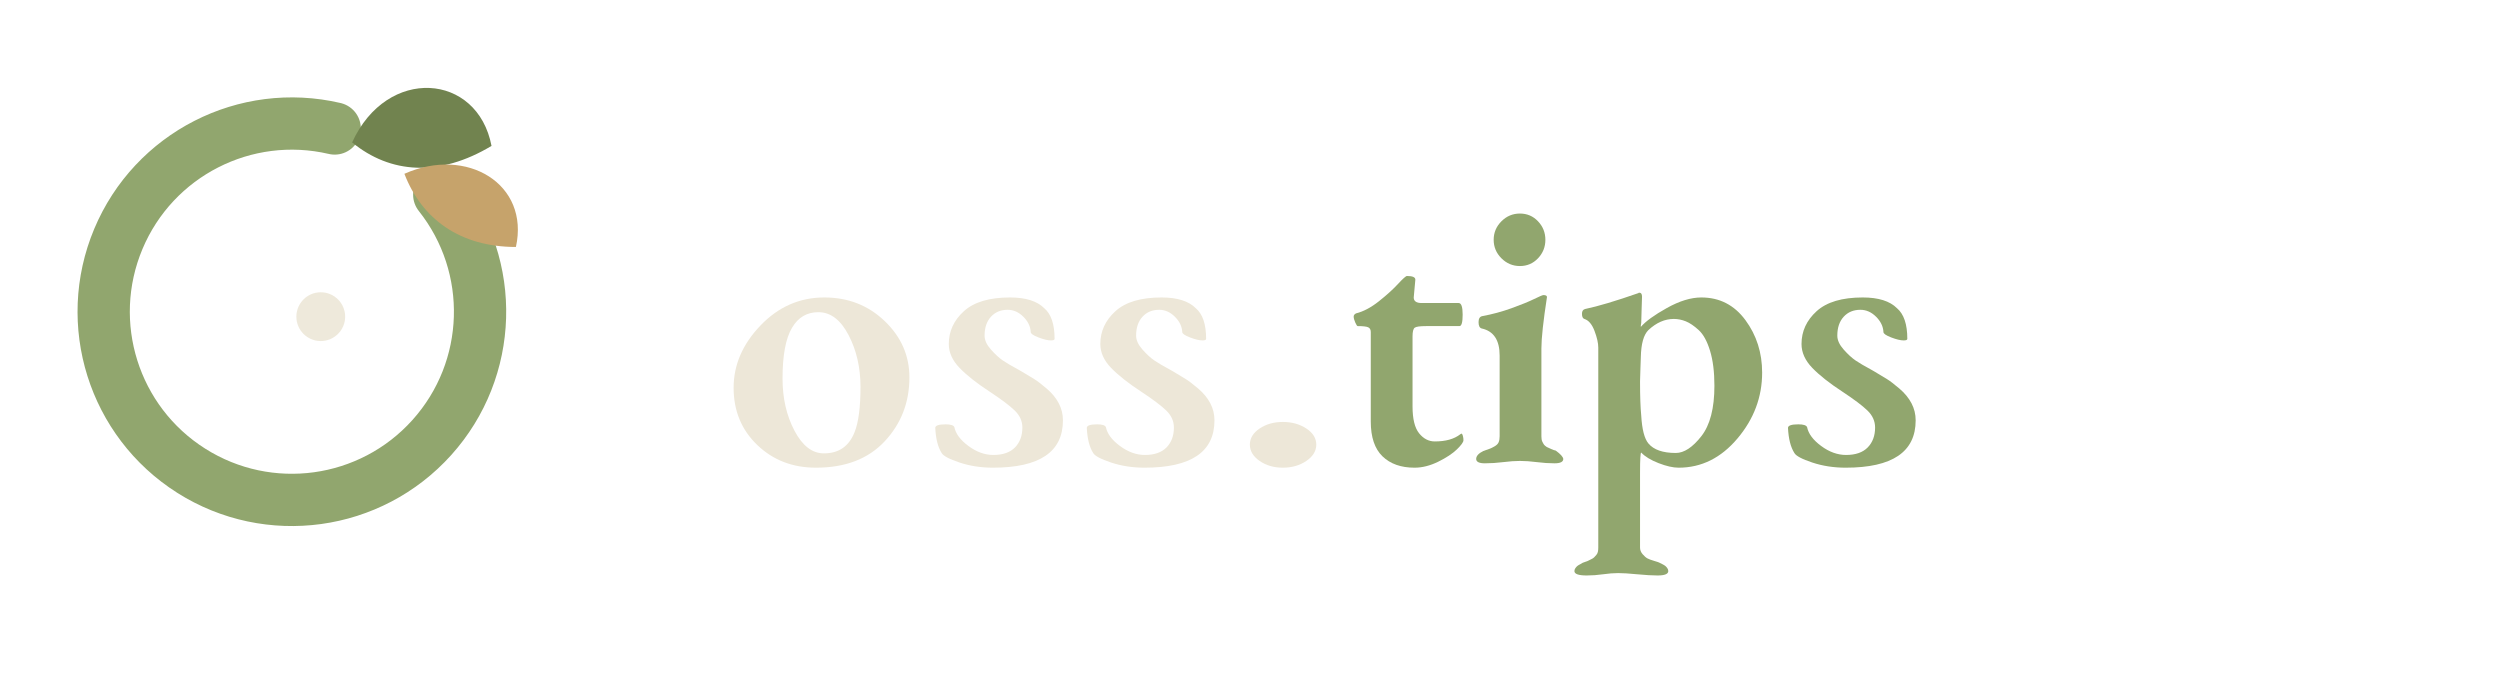
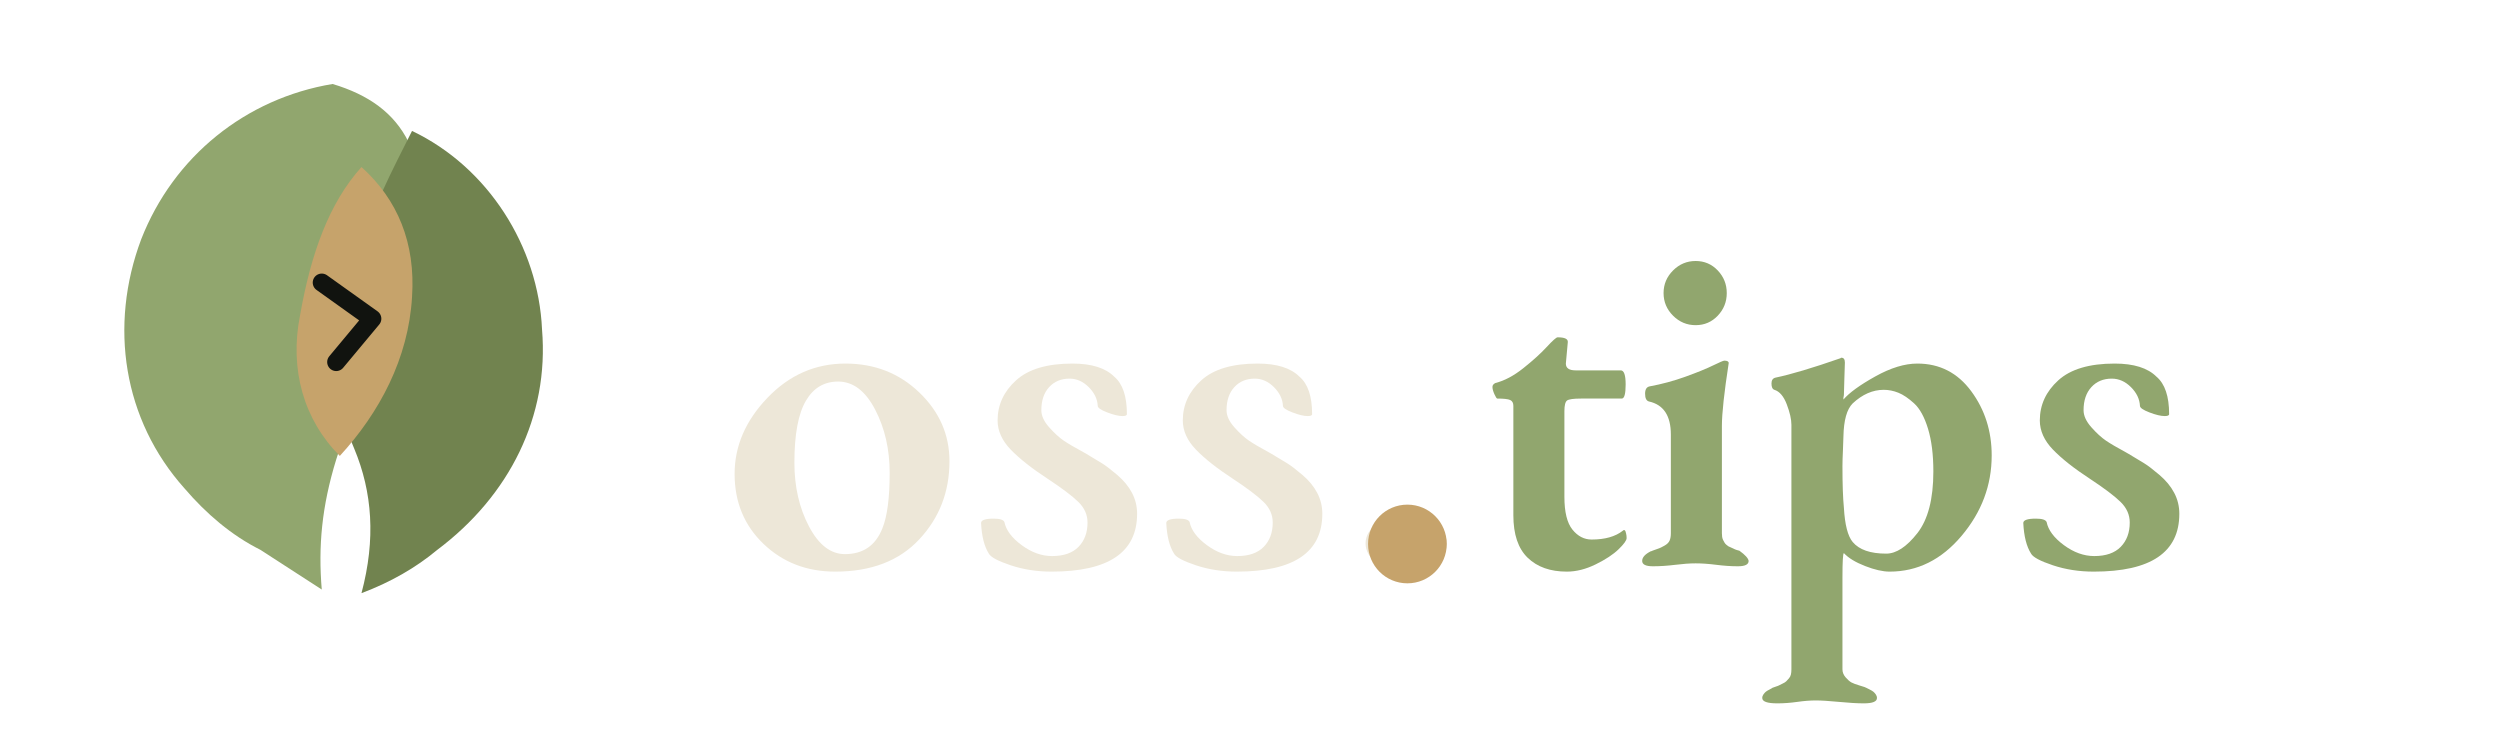
- <svg xmlns="http://www.w3.org/2000/svg" viewBox="0 0 660 180" role="img" aria-labelledby="title desc">
-   <g transform="translate(12 10) scale(.92)">
-     <path d="M113 45 A54 54 0 1 1 83 26" fill="none" stroke="#91A66E" stroke-width="15" stroke-linecap="round" />
-     <path d="M88 30 C98 8 124 10 128 31 C113 40 99 39 88 30 Z" fill="#71834F" />
-     <path d="M103 39 C121 31 139 42 135 60 C119 60 108 52 103 39 Z" fill="#C6A36B" />
-     <circle cx="79" cy="80" r="7" fill="#EDE7D8" opacity="0.92" />
+ <svg xmlns="http://www.w3.org/2000/svg" viewBox="0 0 540 160" role="img" aria-labelledby="title desc">
+   <g transform="translate(11 8) scale(.78)">
+     <path d="M78 13C54 17 34 33 25 56c-9 24-5 50 12 69 6 7 13 13 21 17l17 11c-1-12 0-23 4-36 5-16 13-30 19-44 7-17 9-32 1-44-4-8-11-13-21-16Z" fill="#91A66E" />
+     <path d="M100 26c21 10 35 32 36 55 2 24-9 46-29 61-6 5-13 9-21 12 4-15 3-28-2-40-7-16-7-31-1-48 5-17 12-30 17-40Z" fill="#71834F" />
+     <path d="M86 36c10 9 15 21 14 36-1 17-9 32-20 44-10-10-14-24-11-39 3-17 8-31 17-41Z" fill="#C6A36B" />
+     <path d="m75 68 14 10-10 12" fill="none" stroke="#11130F" stroke-linecap="round" stroke-linejoin="round" stroke-width="5" />
  </g>
-   <path d="M248 377Q205 377 182 338Q158 298 158 210Q158 136 188.0 79.0Q218 22 262 22Q318 22 339 75Q354 112 354 189Q354 262 324.0 319.5Q294 377 248 377ZM263 414Q353 414 415.0 354.5Q477 295 477 213Q477 119 415.0 52.5Q353 -14 242 -14Q154 -14 94.5 43.0Q35 100 35 187Q35 273 102.5 343.5Q170 414 263 414Z" transform="translate(190.000,122.000) scale(0.105,-0.105)" fill="#EDE7D8" />
-   <path d="M212 383Q186 383 170.0 365.5Q154 348 154 318Q154 301 170.0 283.0Q186 265 200.0 255.5Q214 246 240 232Q245 229 247 228Q267 216 278.5 209.0Q290 202 310.0 185.0Q330 168 340.5 148.0Q351 128 351 105Q351 -14 175 -14Q130 -14 91.0 -1.0Q52 12 46 23Q32 45 30 86Q30 95 56 95Q75 95 78 88Q83 63 113.5 40.5Q144 18 176 18Q212 18 230.5 37.0Q249 56 249 87Q249 111 230.0 129.5Q211 148 167 177Q118 209 91.0 237.0Q64 265 64 297Q64 345 102.0 379.5Q140 414 218 414Q277 414 304 387Q330 365 330 310Q330 306 321 306Q309 306 289.5 313.5Q270 321 270 327Q269 348 251.5 365.5Q234 383 212 383Z" transform="translate(243.760,122.000) scale(0.105,-0.105)" fill="#EDE7D8" />
-   <path d="M212 383Q186 383 170.0 365.5Q154 348 154 318Q154 301 170.0 283.0Q186 265 200.0 255.5Q214 246 240 232Q245 229 247 228Q267 216 278.5 209.0Q290 202 310.0 185.0Q330 168 340.5 148.0Q351 128 351 105Q351 -14 175 -14Q130 -14 91.0 -1.0Q52 12 46 23Q32 45 30 86Q30 95 56 95Q75 95 78 88Q83 63 113.5 40.5Q144 18 176 18Q212 18 230.5 37.0Q249 56 249 87Q249 111 230.0 129.5Q211 148 167 177Q118 209 91.0 237.0Q64 265 64 297Q64 345 102.0 379.5Q140 414 218 414Q277 414 304 387Q330 365 330 310Q330 306 321 306Q309 306 289.5 313.5Q270 321 270 327Q269 348 251.5 365.5Q234 383 212 383Z" transform="translate(283.765,122.000) scale(0.105,-0.105)" fill="#EDE7D8" />
-   <path d="M83.5 84.5Q108 101 142.0 101.0Q176 101 201.0 84.5Q226 68 226.0 44.0Q226 20 201.0 3.0Q176 -14 142.0 -14.0Q108 -14 83.5 3.0Q59 20 59.0 44.0Q59 68 83.5 84.5Z" transform="translate(323.770,122.000) scale(0.105,-0.105)" fill="#EDE7D8" />
-   <path d="M188 -14Q137 -14 107.5 14.5Q78 43 78 102V327Q78 336 71.5 339.0Q65 342 45 342Q43 342 39.0 351.0Q35 360 35 366Q35 371 41 374Q69 381 98.5 404.5Q128 428 146.5 448.0Q165 468 169 468Q191 468 190 458L186 414Q186 400 206 400H299Q309 400 309.0 371.0Q309 342 301 342H217Q194 342 188.5 338.0Q183 334 183 316V140Q183 93 199.5 72.5Q216 52 239 52Q280 52 303 70Q308 75 310 64Q311 60 311 55Q311 48 294.5 32.0Q278 16 247.5 1.0Q217 -14 188 -14Z" transform="translate(353.695,122.000) scale(0.105,-0.105)" fill="#91A66E" />
-   <path d="M193 420Q202 420 202 415Q188 324 188 286V65Q188 61 188.5 57.5Q189 54 190.5 51.0Q192 48 193.5 45.5Q195 43 197.5 41.0Q200 39 201.5 38.0Q203 37 207.0 35.5Q211 34 212.5 33.0Q214 32 218.5 30.5Q223 29 224 29Q242 16 243 8Q243 -3 221 -3Q200 -3 176.5 0.0Q153 3 134 3Q116 3 92.0 0.0Q68 -3 46.0 -3.0Q24 -3 24.0 8.0Q24 19 42 28Q44 28 45 29Q56 33 59.0 34.0Q62 35 70.0 39.5Q78 44 80.5 50.0Q83 56 83 65V268Q83 326 38 336Q30 338 30 352Q30 365 39 367Q77 374 113.0 387.0Q149 400 169.5 410.0Q190 420 193 420ZM87.5 512.5Q68 532 68.0 559.0Q68 586 87.5 605.5Q107 625 134.0 625.0Q161 625 179.5 605.5Q198 586 198.0 559.0Q198 532 179.5 512.5Q161 493 134.0 493.0Q107 493 87.5 512.5Z" transform="translate(387.190,122.000) scale(0.105,-0.105)" fill="#91A66E" />
-   <path d="M69 -215V288Q69 305 59.5 330.0Q50 355 34 360Q28 362 28 373Q28 383 36 385Q84 395 170 425L171 426H172Q179 426 179 416Q179 410 178.0 385.0Q177 360 177 350Q177 348 176 344V340Q194 361 241.5 387.5Q289 414 328 414Q397 414 439.0 357.0Q481 300 481 225Q481 133 419.0 59.5Q357 -14 271 -14Q250 -14 220.5 -2.5Q191 9 177 24Q174 24 174 -27V-215Q174 -224 180.5 -231.5Q187 -239 192.5 -242.0Q198 -245 210.0 -248.5Q222 -252 223 -253Q225 -254 230.0 -256.5Q235 -259 237.5 -261.0Q240 -263 242.5 -266.5Q245 -270 245 -274Q245 -285 218 -285Q198 -285 167.0 -282.0Q136 -279 119.0 -279.0Q102 -279 81.0 -282.0Q60 -285 40 -285Q9 -285 9 -274Q9 -270 11.5 -266.5Q14 -263 16.5 -261.0Q19 -259 24.0 -256.5Q29 -254 30 -253Q32 -252 37.0 -250.5Q42 -249 44.5 -247.5Q47 -246 51.5 -244.0Q56 -242 58.5 -239.5Q61 -237 64.0 -233.5Q67 -230 68.0 -225.5Q69 -221 69 -215ZM264 23Q295 23 328.0 65.0Q361 107 361 192Q361 244 350.0 280.0Q339 316 321.5 332.0Q304 348 289.0 354.0Q274 360 259 360Q225 360 195 332Q177 314 176 264Q176 257 175.0 236.0Q174 215 174 203Q174 147 177 117Q180 65 195 47Q215 23 264 23Z" transform="translate(414.700,122.000) scale(0.105,-0.105)" fill="#91A66E" />
-   <path d="M212 383Q186 383 170.0 365.5Q154 348 154 318Q154 301 170.0 283.0Q186 265 200.0 255.5Q214 246 240 232Q245 229 247 228Q267 216 278.5 209.0Q290 202 310.0 185.0Q330 168 340.5 148.0Q351 128 351 105Q351 -14 175 -14Q130 -14 91.0 -1.0Q52 12 46 23Q32 45 30 86Q30 95 56 95Q75 95 78 88Q83 63 113.5 40.5Q144 18 176 18Q212 18 230.5 37.0Q249 56 249 87Q249 111 230.0 129.5Q211 148 167 177Q118 209 91.0 237.0Q64 265 64 297Q64 345 102.0 379.5Q140 414 218 414Q277 414 304 387Q330 365 330 310Q330 306 321 306Q309 306 289.5 313.5Q270 321 270 327Q269 348 251.5 365.5Q234 383 212 383Z" transform="translate(468.880,122.000) scale(0.105,-0.105)" fill="#91A66E" />
+   <g transform="translate(-35 0)">
+     <path d="M248 377Q205 377 182 338Q158 298 158 210Q158 136 188.0 79.0Q218 22 262 22Q318 22 339 75Q354 112 354 189Q354 262 324.0 319.5Q294 377 248 377ZM263 414Q353 414 415.0 354.5Q477 295 477 213Q477 119 415.0 52.5Q353 -14 242 -14Q154 -14 94.5 43.0Q35 100 35 187Q35 273 102.5 343.5Q170 414 263 414Z" transform="translate(190.000,122.000) scale(0.105,-0.105)" fill="#EDE7D8" />
+     <path d="M212 383Q186 383 170.0 365.5Q154 348 154 318Q154 301 170.0 283.0Q186 265 200.0 255.5Q214 246 240 232Q245 229 247 228Q267 216 278.5 209.0Q290 202 310.0 185.0Q330 168 340.5 148.0Q351 128 351 105Q351 -14 175 -14Q130 -14 91.0 -1.0Q52 12 46 23Q32 45 30 86Q30 95 56 95Q75 95 78 88Q83 63 113.5 40.5Q144 18 176 18Q212 18 230.5 37.0Q249 56 249 87Q249 111 230.0 129.5Q211 148 167 177Q118 209 91.0 237.0Q64 265 64 297Q64 345 102.0 379.5Q140 414 218 414Q277 414 304 387Q330 365 330 310Q330 306 321 306Q309 306 289.5 313.5Q270 321 270 327Q269 348 251.5 365.5Q234 383 212 383Z" transform="translate(243.760,122.000) scale(0.105,-0.105)" fill="#EDE7D8" />
+     <path d="M212 383Q186 383 170.0 365.5Q154 348 154 318Q154 301 170.0 283.0Q186 265 200.0 255.5Q214 246 240 232Q245 229 247 228Q267 216 278.5 209.0Q290 202 310.0 185.0Q330 168 340.5 148.0Q351 128 351 105Q351 -14 175 -14Q130 -14 91.0 -1.0Q52 12 46 23Q32 45 30 86Q30 95 56 95Q75 95 78 88Q83 63 113.5 40.5Q144 18 176 18Q212 18 230.5 37.0Q249 56 249 87Q249 111 230.0 129.5Q211 148 167 177Q118 209 91.0 237.0Q64 265 64 297Q64 345 102.0 379.5Q140 414 218 414Q277 414 304 387Q330 365 330 310Q330 306 321 306Q309 306 289.5 313.5Q270 321 270 327Q269 348 251.5 365.5Q234 383 212 383Z" transform="translate(283.765,122.000) scale(0.105,-0.105)" fill="#EDE7D8" />
+     <path d="M83.5 84.5Q108 101 142.0 101.0Q176 101 201.0 84.5Q226 68 226.0 44.0Q226 20 201.0 3.0Q176 -14 142.0 -14.0Q108 -14 83.5 3.0Q59 20 59.0 44.0Q59 68 83.5 84.5Z" transform="translate(323.770,122.000) scale(0.105,-0.105)" fill="#EDE7D8" />
+     <path d="M188 -14Q137 -14 107.5 14.5Q78 43 78 102V327Q78 336 71.5 339.0Q65 342 45 342Q43 342 39.0 351.0Q35 360 35 366Q35 371 41 374Q69 381 98.5 404.5Q128 428 146.5 448.0Q165 468 169 468Q191 468 190 458L186 414Q186 400 206 400H299Q309 400 309.0 371.0Q309 342 301 342H217Q194 342 188.5 338.0Q183 334 183 316V140Q183 93 199.5 72.5Q216 52 239 52Q280 52 303 70Q308 75 310 64Q311 60 311 55Q311 48 294.5 32.0Q278 16 247.5 1.0Q217 -14 188 -14Z" transform="translate(353.695,122.000) scale(0.105,-0.105)" fill="#91A66E" />
+     <path d="M193 420Q202 420 202 415Q188 324 188 286V65Q188 61 188.5 57.5Q189 54 190.5 51.0Q192 48 193.5 45.5Q195 43 197.5 41.0Q200 39 201.5 38.0Q203 37 207.0 35.5Q211 34 212.5 33.0Q214 32 218.5 30.5Q223 29 224 29Q242 16 243 8Q243 -3 221 -3Q200 -3 176.5 0.0Q153 3 134 3Q116 3 92.0 0.0Q68 -3 46.0 -3.0Q24 -3 24.0 8.0Q24 19 42 28Q44 28 45 29Q56 33 59.0 34.0Q62 35 70.0 39.5Q78 44 80.5 50.0Q83 56 83 65V268Q83 326 38 336Q30 338 30 352Q30 365 39 367Q77 374 113.0 387.0Q149 400 169.5 410.0Q190 420 193 420ZM87.5 512.5Q68 532 68.0 559.0Q68 586 87.5 605.5Q107 625 134.0 625.0Q161 625 179.5 605.5Q198 586 198.0 559.0Q198 532 179.5 512.5Q161 493 134.0 493.0Q107 493 87.5 512.5Z" transform="translate(387.190,122.000) scale(0.105,-0.105)" fill="#91A66E" />
+     <path d="M69 -215V288Q69 305 59.5 330.0Q50 355 34 360Q28 362 28 373Q28 383 36 385Q84 395 170 425L171 426H172Q179 426 179 416Q179 410 178.0 385.0Q177 360 177 350Q177 348 176 344V340Q194 361 241.5 387.5Q289 414 328 414Q397 414 439.0 357.0Q481 300 481 225Q481 133 419.0 59.5Q357 -14 271 -14Q250 -14 220.5 -2.5Q191 9 177 24Q174 24 174 -27V-215Q174 -224 180.5 -231.5Q187 -239 192.5 -242.0Q198 -245 210.0 -248.5Q222 -252 223 -253Q225 -254 230.0 -256.5Q235 -259 237.5 -261.0Q240 -263 242.5 -266.5Q245 -270 245 -274Q245 -285 218 -285Q198 -285 167.0 -282.0Q136 -279 119.0 -279.0Q102 -279 81.0 -282.0Q60 -285 40 -285Q9 -285 9 -274Q9 -270 11.5 -266.5Q14 -263 16.5 -261.0Q19 -259 24.0 -256.5Q29 -254 30 -253Q32 -252 37.0 -250.5Q42 -249 44.5 -247.5Q47 -246 51.5 -244.0Q56 -242 58.5 -239.5Q61 -237 64.0 -233.5Q67 -230 68.0 -225.5Q69 -221 69 -215ZM264 23Q295 23 328.0 65.0Q361 107 361 192Q361 244 350.0 280.0Q339 316 321.5 332.0Q304 348 289.0 354.0Q274 360 259 360Q225 360 195 332Q177 314 176 264Q176 257 175.0 236.0Q174 215 174 203Q174 147 177 117Q180 65 195 47Q215 23 264 23Z" transform="translate(414.700,122.000) scale(0.105,-0.105)" fill="#91A66E" />
+     <path d="M212 383Q186 383 170.0 365.5Q154 348 154 318Q154 301 170.0 283.0Q186 265 200.0 255.5Q214 246 240 232Q245 229 247 228Q267 216 278.5 209.0Q290 202 310.0 185.0Q330 168 340.5 148.0Q351 128 351 105Q351 -14 175 -14Q130 -14 91.0 -1.0Q52 12 46 23Q32 45 30 86Q30 95 56 95Q75 95 78 88Q83 63 113.5 40.5Q144 18 176 18Q212 18 230.5 37.0Q249 56 249 87Q249 111 230.0 129.5Q211 148 167 177Q118 209 91.0 237.0Q64 265 64 297Q64 345 102.0 379.5Q140 414 218 414Q277 414 304 387Q330 365 330 310Q330 306 321 306Q309 306 289.5 313.5Q270 321 270 327Q269 348 251.5 365.5Q234 383 212 383Z" transform="translate(468.880,122.000) scale(0.105,-0.105)" fill="#91A66E" />
+     <circle cx="339" cy="117.5" r="8.5" fill="#C6A36B" />
+   </g>
</svg>
